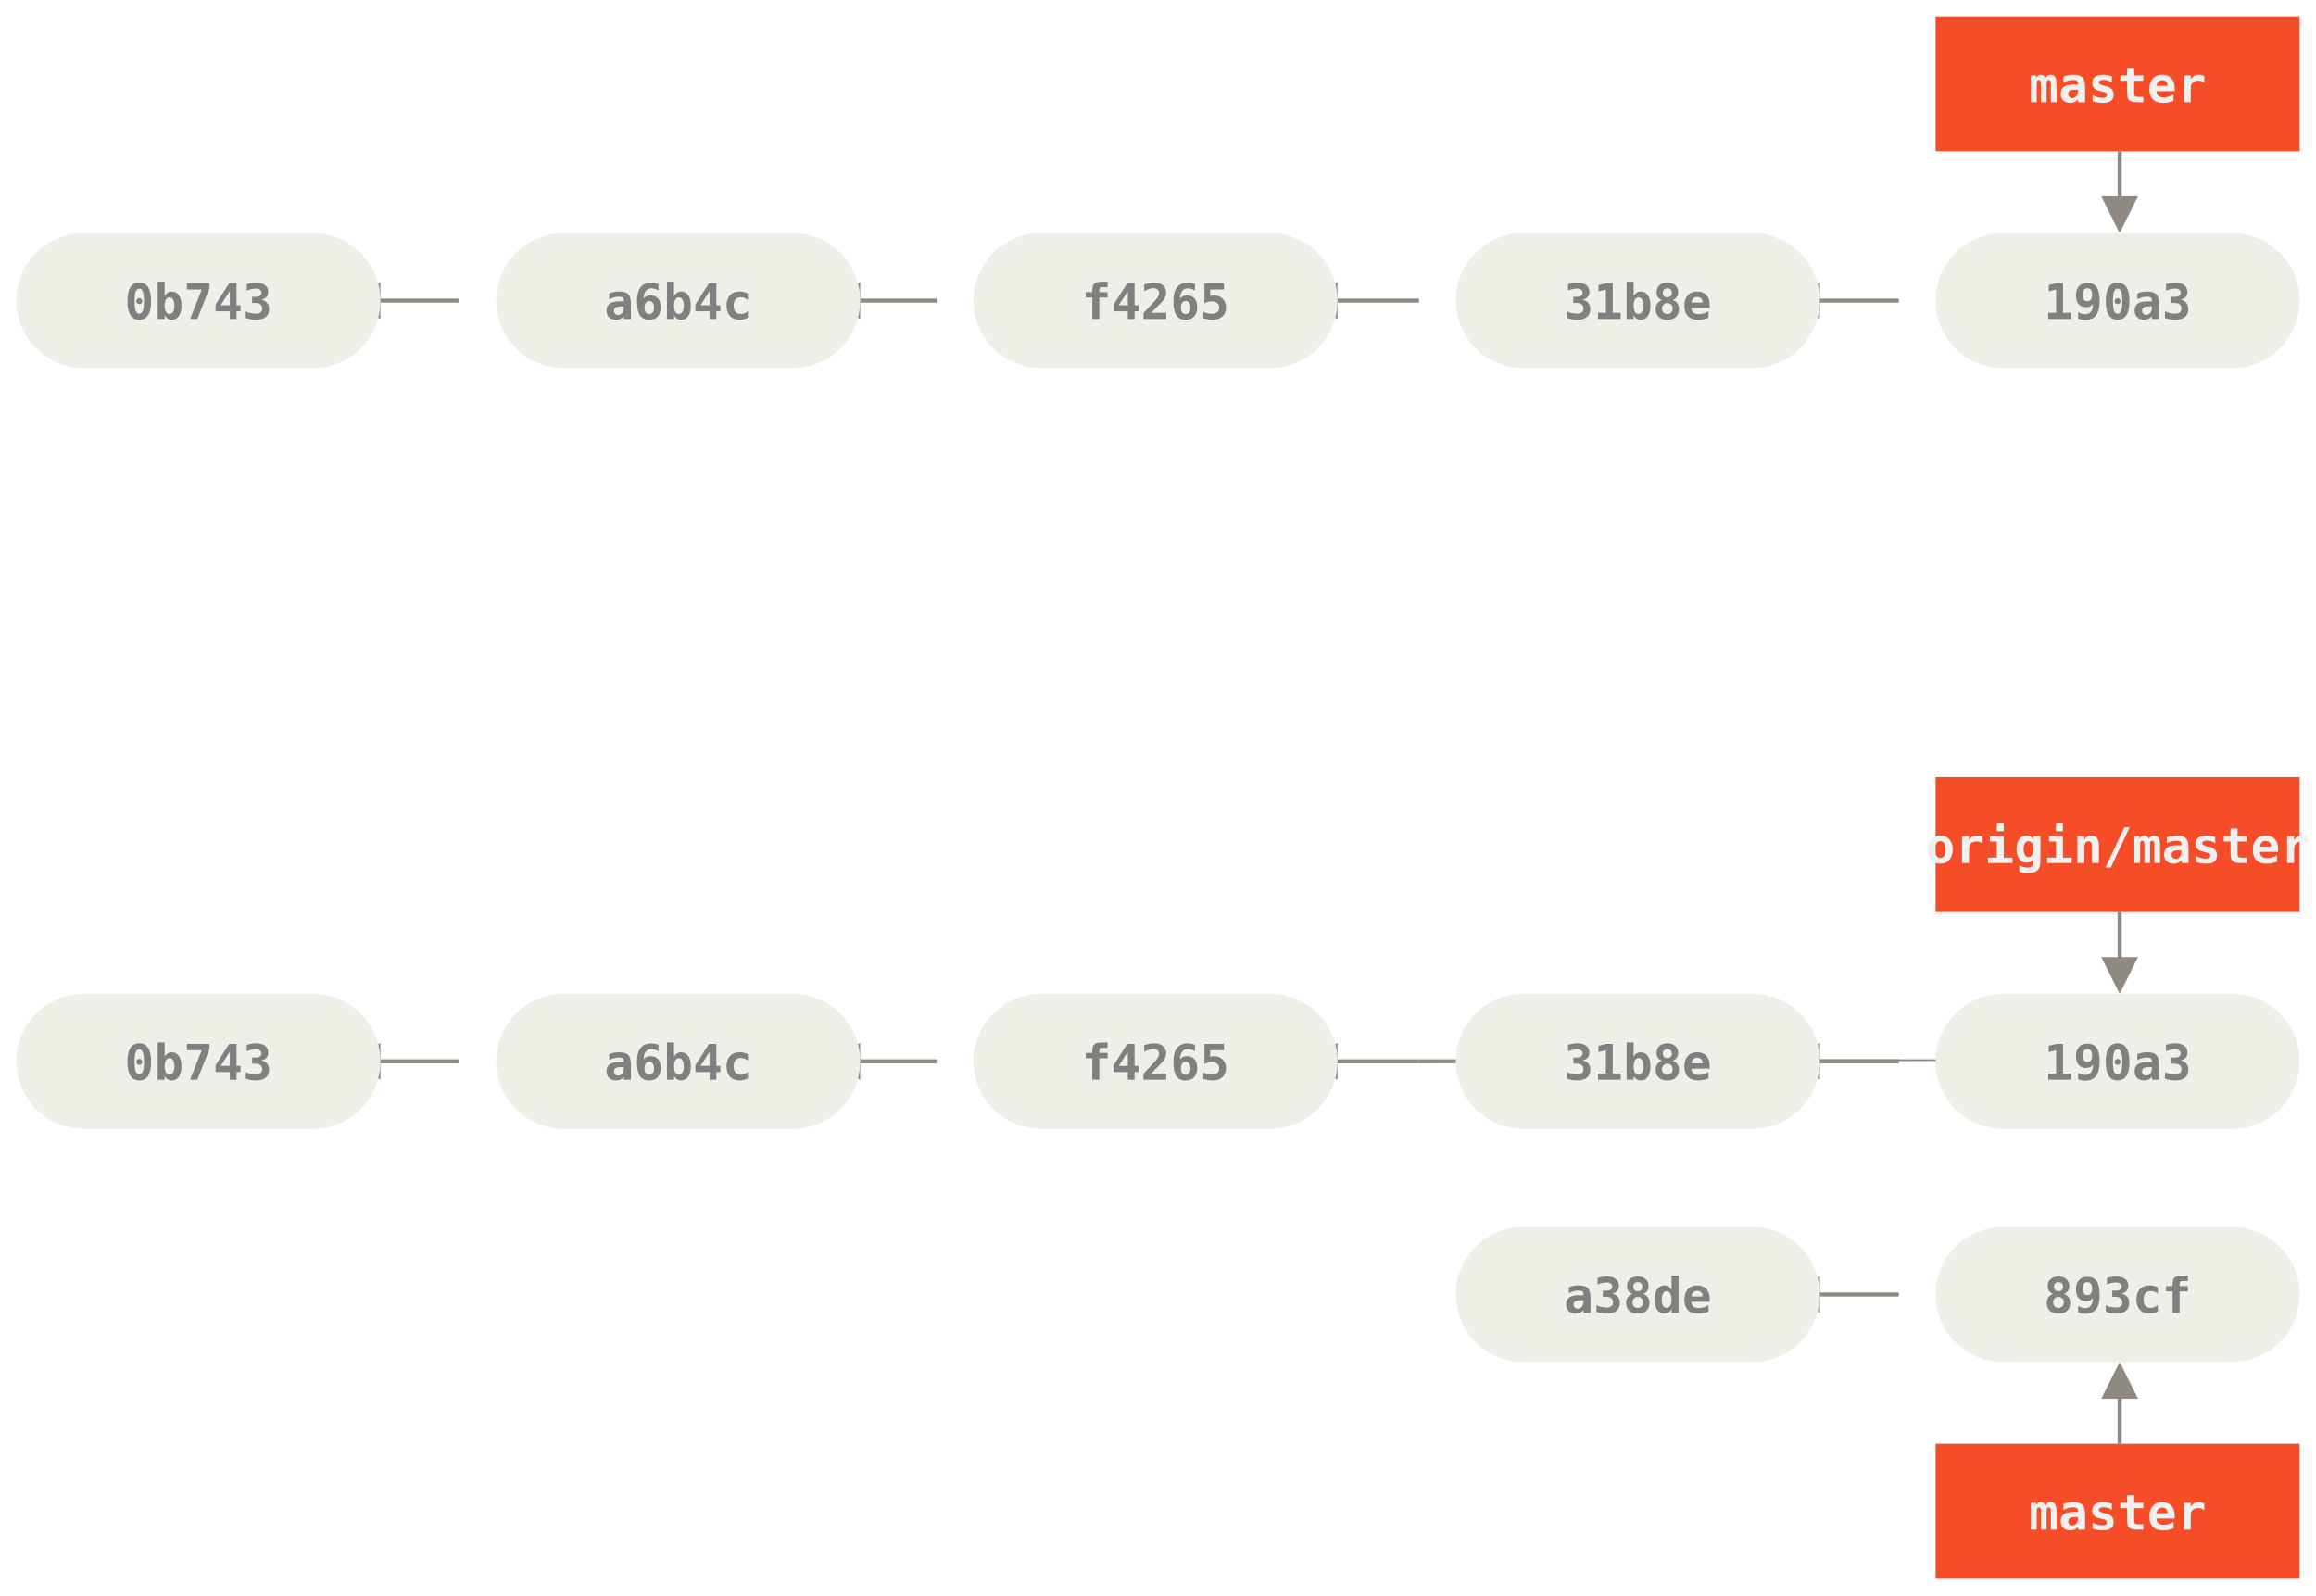
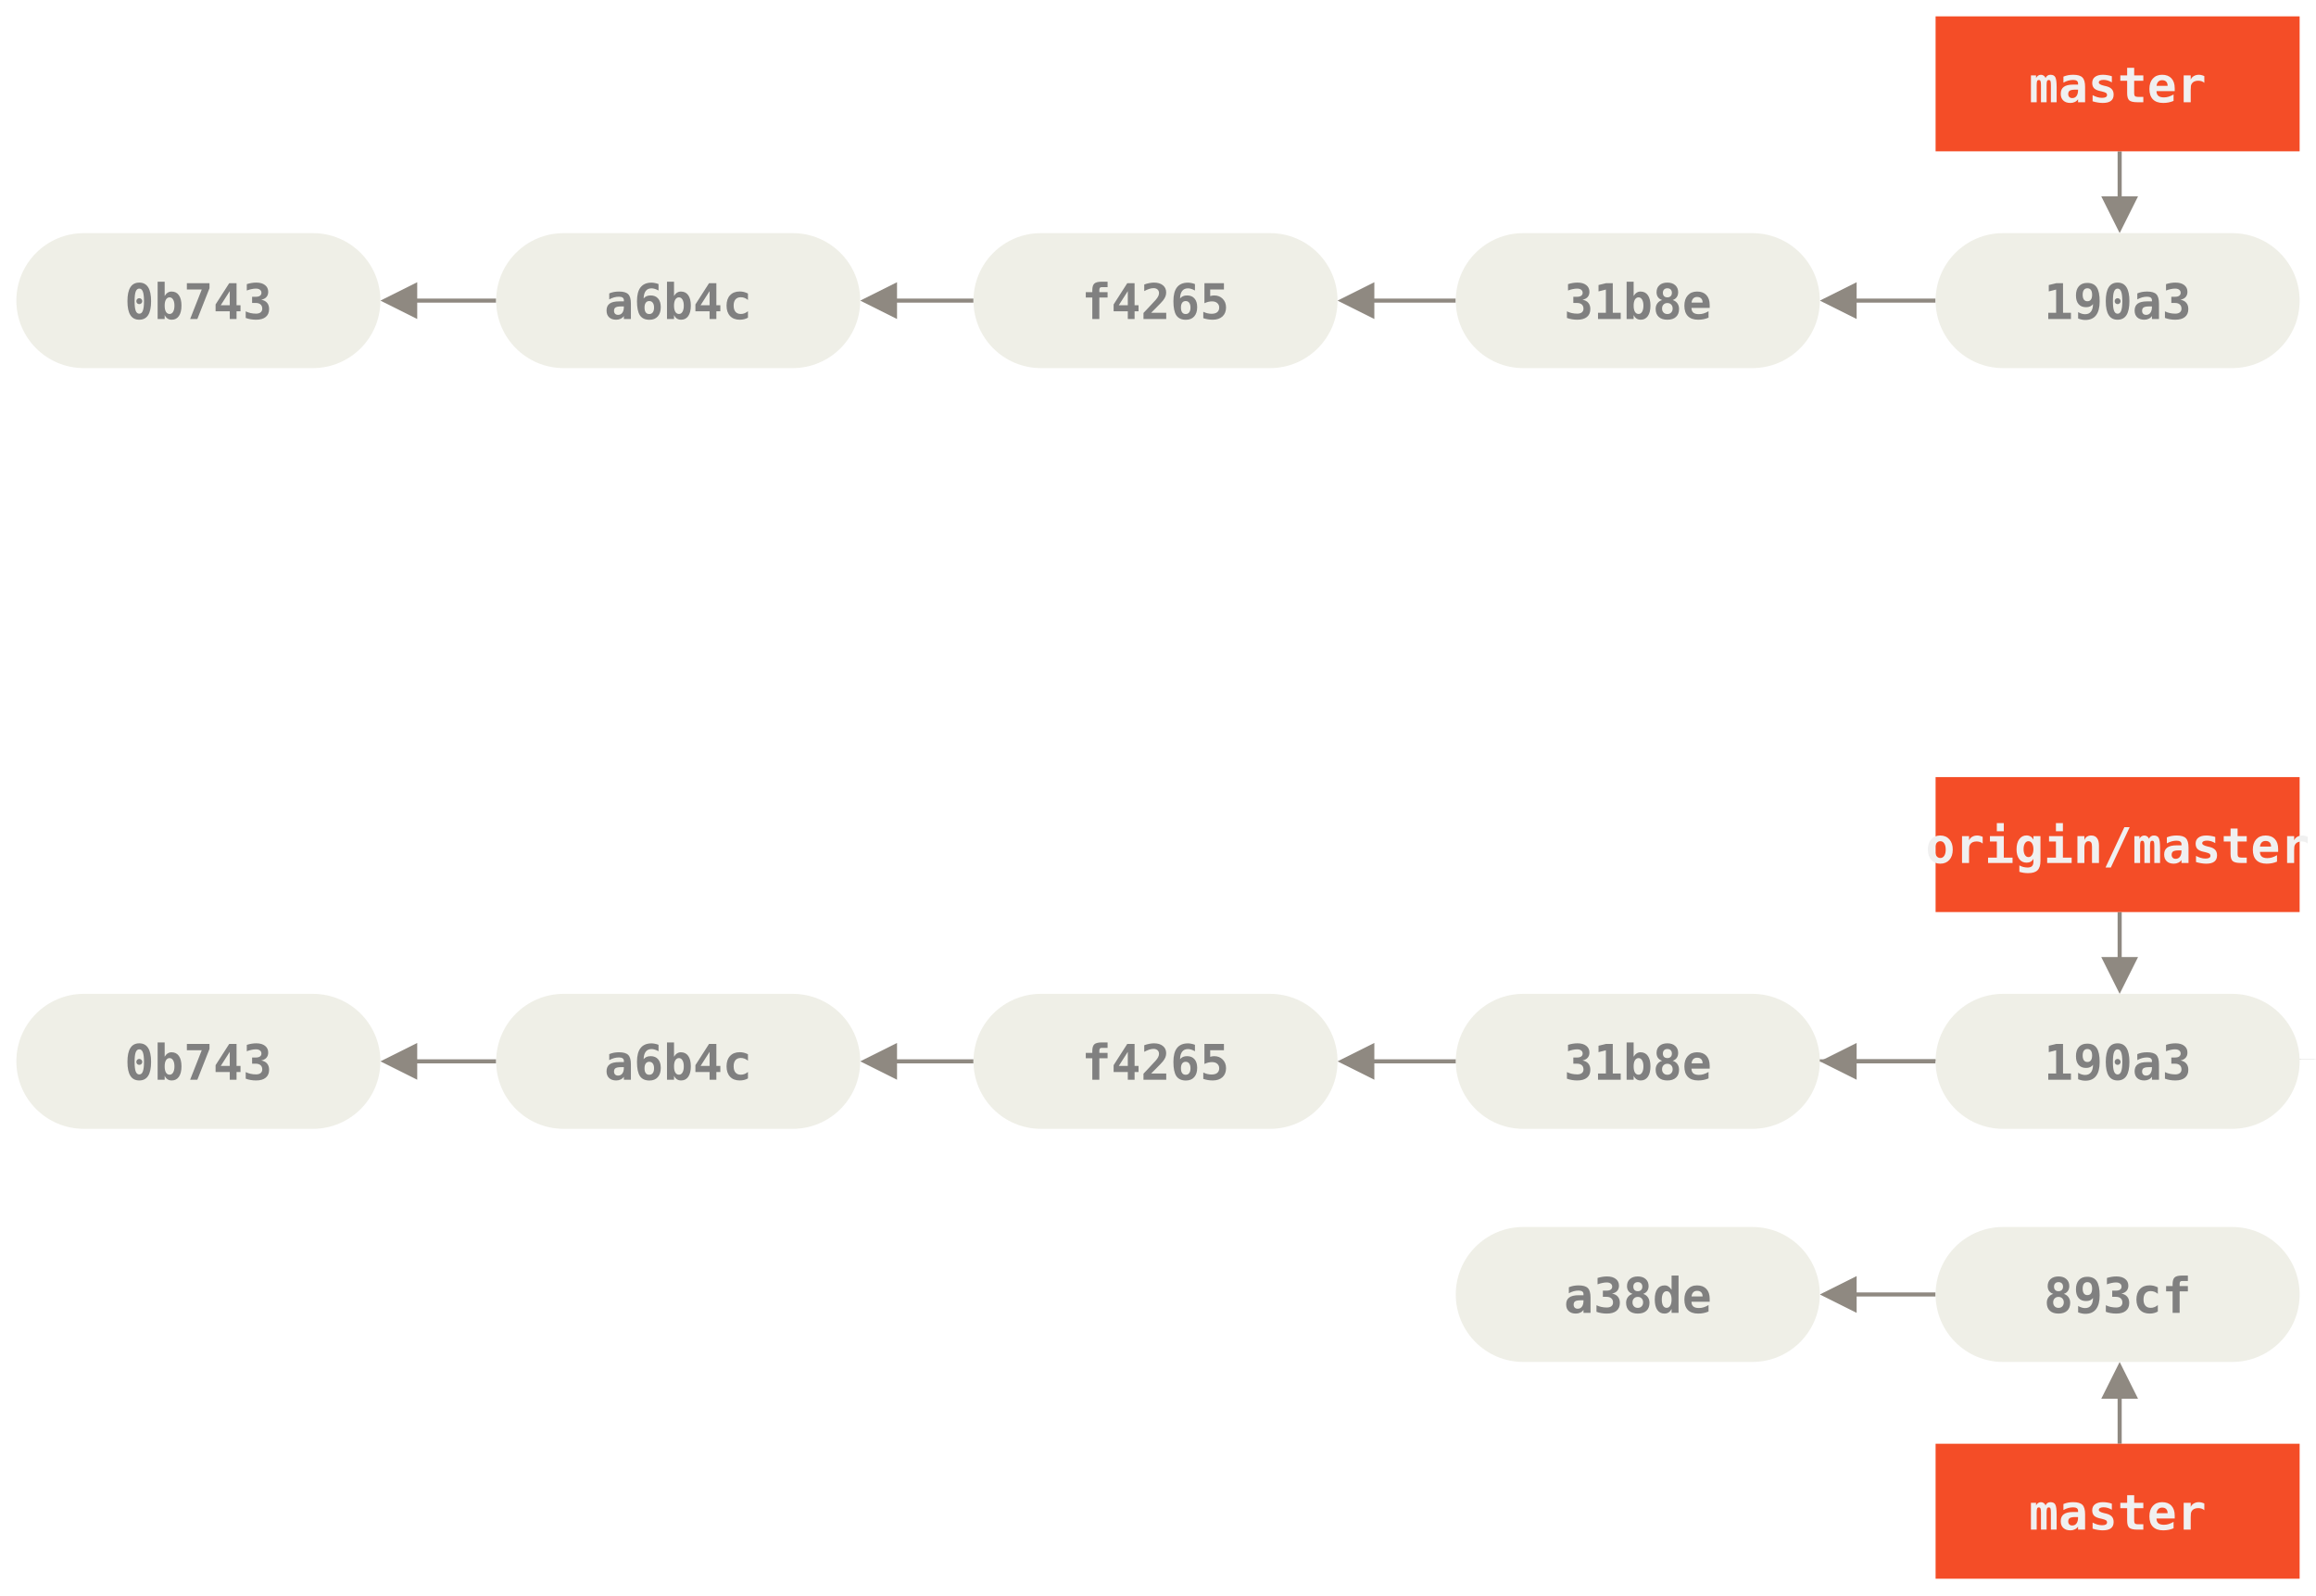
<svg xmlns="http://www.w3.org/2000/svg" version="1.1" width="1132.4" height="780" viewBox="0 0 566.2 390">
-   <path d="m93 259h19.3v1h-19.3v4l-9-4.5 9-4.5z" fill="#8f8981" />
-   <path d="m210.3 259h18.69v1h-18.69v4l-9-4.5 9-4.5z" fill="#8f8981" />
-   <path d="m326.99 259h19.91v1h-19.91v4l-9-4.5 9-4.5z" fill="#8f8981" />
-   <path d="m444.9 259h19.3v1h-19.3v4l-9-4.5 9-4.5z" fill="#8f8981" />
+   <path d="m102 259h19.3v1h-19.3v4l-9-4.5 9-4.5z" fill="#8f8981" />
+   <path d="m219.3 259h18.69v1h-18.69v4l-9-4.5 9-4.5z" fill="#8f8981" />
+   <path d="m335.99 259h19.91v1h-19.91v4l-9-4.5 9-4.5z" fill="#8f8981" />
+   <path d="m453.9 259h19.3v1h-19.3v4l-9-4.5 9-4.5z" fill="#8f8981" />
  <path d="m517.7 234v-11h1v11h4l-4.5 9-4.5-9h4z" fill="#8f8981" />
-   <path d="m562.2 259h-215.3v1h--215.3v4l-9-4.5 9-4.5z" fill="#8f8981" />
-   <path d="m444.9 316h19.3v1h-19.3v4l-9-4.5 9-4.5z" fill="#8f8981" />
+   <path d="m571.2 259h-215.3v1h--215.3v4l-9-4.5 9-4.5z" fill="#8f8981" />
+   <path d="m453.9 316h19.3v1h-19.3v4l-9-4.5 9-4.5z" fill="#8f8981" />
  <path d="m517.7 342v11h1v-11h4l-4.5-9-4.5 9h4z" fill="#8f8981" />
-   <path d="m93 73h19.3v1h-19.3v4l-9-4.5 9-4.5z" fill="#8f8981" />
-   <path d="m210.3 73h18.69v1h-18.69v4l-9-4.5 9-4.5z" fill="#8f8981" />
-   <path d="m326.99 73h19.91v1h-19.91v4l-9-4.5 9-4.5z" fill="#8f8981" />
-   <path d="m444.9 73h19.3v1h-19.3v4l-9-4.5 9-4.5z" fill="#8f8981" />
+   <path d="m102 73h19.3v1h-19.3v4l-9-4.5 9-4.5z" fill="#8f8981" />
+   <path d="m219.3 73h18.69v1h-18.69v4l-9-4.5 9-4.5z" fill="#8f8981" />
+   <path d="m335.99 73h19.91v1h-19.91v4l-9-4.5 9-4.5z" fill="#8f8981" />
+   <path d="m453.9 73h19.3v1h-19.3v4l-9-4.5 9-4.5z" fill="#8f8981" />
  <path d="m517.7 48v-11h1v11h4l-4.5 9-4.5-9h4z" fill="#8f8981" />
  <g>
    <rect x="4" y="243" width="89" height="33" rx="16.5" ry="16.5" fill="#efefe7" />
    <text font-size="12px" font-weight="700" font-family="'JetBrains Mono', 'Source Code Pro', monospace" text-anchor="middle">
      <tspan x="48.5" y="264" fill="gray">0b743</tspan>
    </text>
  </g>
  <g>
    <rect x="121.3" y="243" width="89" height="33" rx="16.5" ry="16.5" fill="#efefe7" />
    <text font-size="12px" font-weight="700" font-family="'JetBrains Mono', 'Source Code Pro', monospace" text-anchor="middle">
      <tspan x="165.8" y="264" fill="gray">a6b4c</tspan>
    </text>
  </g>
  <g>
    <rect x="237.99" y="243" width="89" height="33" rx="16.5" ry="16.5" fill="#efefe7" />
    <text font-size="12px" font-weight="700" font-family="'JetBrains Mono', 'Source Code Pro', monospace" text-anchor="middle">
      <tspan x="282.49" y="264" fill="gray">f4265</tspan>
    </text>
  </g>
  <g>
    <rect x="355.9" y="243" width="89" height="33" rx="16.5" ry="16.5" fill="#efefe7" />
    <text font-size="12px" font-weight="700" font-family="'JetBrains Mono', 'Source Code Pro', monospace" text-anchor="middle">
      <tspan x="400.4" y="264" fill="gray">31b8e</tspan>
    </text>
  </g>
  <g>
    <rect x="473.2" y="243" width="89" height="33" rx="16.5" ry="16.5" fill="#efefe7" />
    <text font-size="12px" font-weight="700" font-family="'JetBrains Mono', 'Source Code Pro', monospace" text-anchor="middle">
      <tspan x="517.7" y="264" fill="gray">190a3</tspan>
    </text>
  </g>
  <g>
    <rect x="355.9" y="300" width="89" height="33" rx="16.5" ry="16.5" fill="#efefe7" />
    <text font-size="12px" font-weight="700" font-family="'JetBrains Mono', 'Source Code Pro', monospace" text-anchor="middle">
      <tspan x="400.4" y="321" fill="gray">a38de</tspan>
    </text>
  </g>
  <g>
    <rect x="473.2" y="300" width="89" height="33" rx="16.5" ry="16.5" fill="#efefe7" />
    <text font-size="12px" font-weight="700" font-family="'JetBrains Mono', 'Source Code Pro', monospace" text-anchor="middle">
      <tspan x="517.7" y="321" fill="gray">893cf</tspan>
    </text>
  </g>
  <g>
    <rect x="473.2" y="353" width="89" height="33" fill="#f44d27" />
    <text font-size="12px" font-weight="700" font-family="'JetBrains Mono', 'Source Code Pro', monospace" text-anchor="middle">
      <tspan x="517.7" y="374" fill="#f0f0f0">master</tspan>
    </text>
  </g>
  <g>
    <rect x="473.2" y="190" width="89" height="33" fill="#f44d27" />
    <text font-size="12px" font-weight="700" font-family="'JetBrains Mono', 'Source Code Pro', monospace" text-anchor="middle">
      <tspan x="517.7" y="211" fill="#f0f0f0">origin/master</tspan>
    </text>
  </g>
  <g>
    <rect x="4" y="57" width="89" height="33" rx="16.5" ry="16.5" fill="#efefe7" />
    <text font-size="12px" font-weight="700" font-family="'JetBrains Mono', 'Source Code Pro', monospace" text-anchor="middle">
      <tspan x="48.5" y="78" fill="gray">0b743</tspan>
    </text>
  </g>
  <g>
    <rect x="121.3" y="57" width="89" height="33" rx="16.5" ry="16.5" fill="#efefe7" />
    <text font-size="12px" font-weight="700" font-family="'JetBrains Mono', 'Source Code Pro', monospace" text-anchor="middle">
      <tspan x="165.8" y="78" fill="gray">a6b4c</tspan>
    </text>
  </g>
  <g>
    <rect x="237.99" y="57" width="89" height="33" rx="16.5" ry="16.5" fill="#efefe7" />
    <text font-size="12px" font-weight="700" font-family="'JetBrains Mono', 'Source Code Pro', monospace" text-anchor="middle">
      <tspan x="282.49" y="78" fill="gray">f4265</tspan>
    </text>
  </g>
  <g>
    <rect x="355.9" y="57" width="89" height="33" rx="16.5" ry="16.5" fill="#efefe7" />
    <text font-size="12px" font-weight="700" font-family="'JetBrains Mono', 'Source Code Pro', monospace" text-anchor="middle">
      <tspan x="400.4" y="78" fill="gray">31b8e</tspan>
    </text>
  </g>
  <g>
    <rect x="473.2" y="57" width="89" height="33" rx="16.5" ry="16.5" fill="#efefe7" />
    <text font-size="12px" font-weight="700" font-family="'JetBrains Mono', 'Source Code Pro', monospace" text-anchor="middle">
      <tspan x="517.7" y="78" fill="gray">190a3</tspan>
    </text>
  </g>
  <g>
    <rect x="473.2" y="4" width="89" height="33" fill="#f44d27" />
    <text font-size="12px" font-weight="700" font-family="'JetBrains Mono', 'Source Code Pro', monospace" text-anchor="middle">
      <tspan x="517.7" y="25" fill="#f0f0f0">master</tspan>
    </text>
  </g>
</svg>
